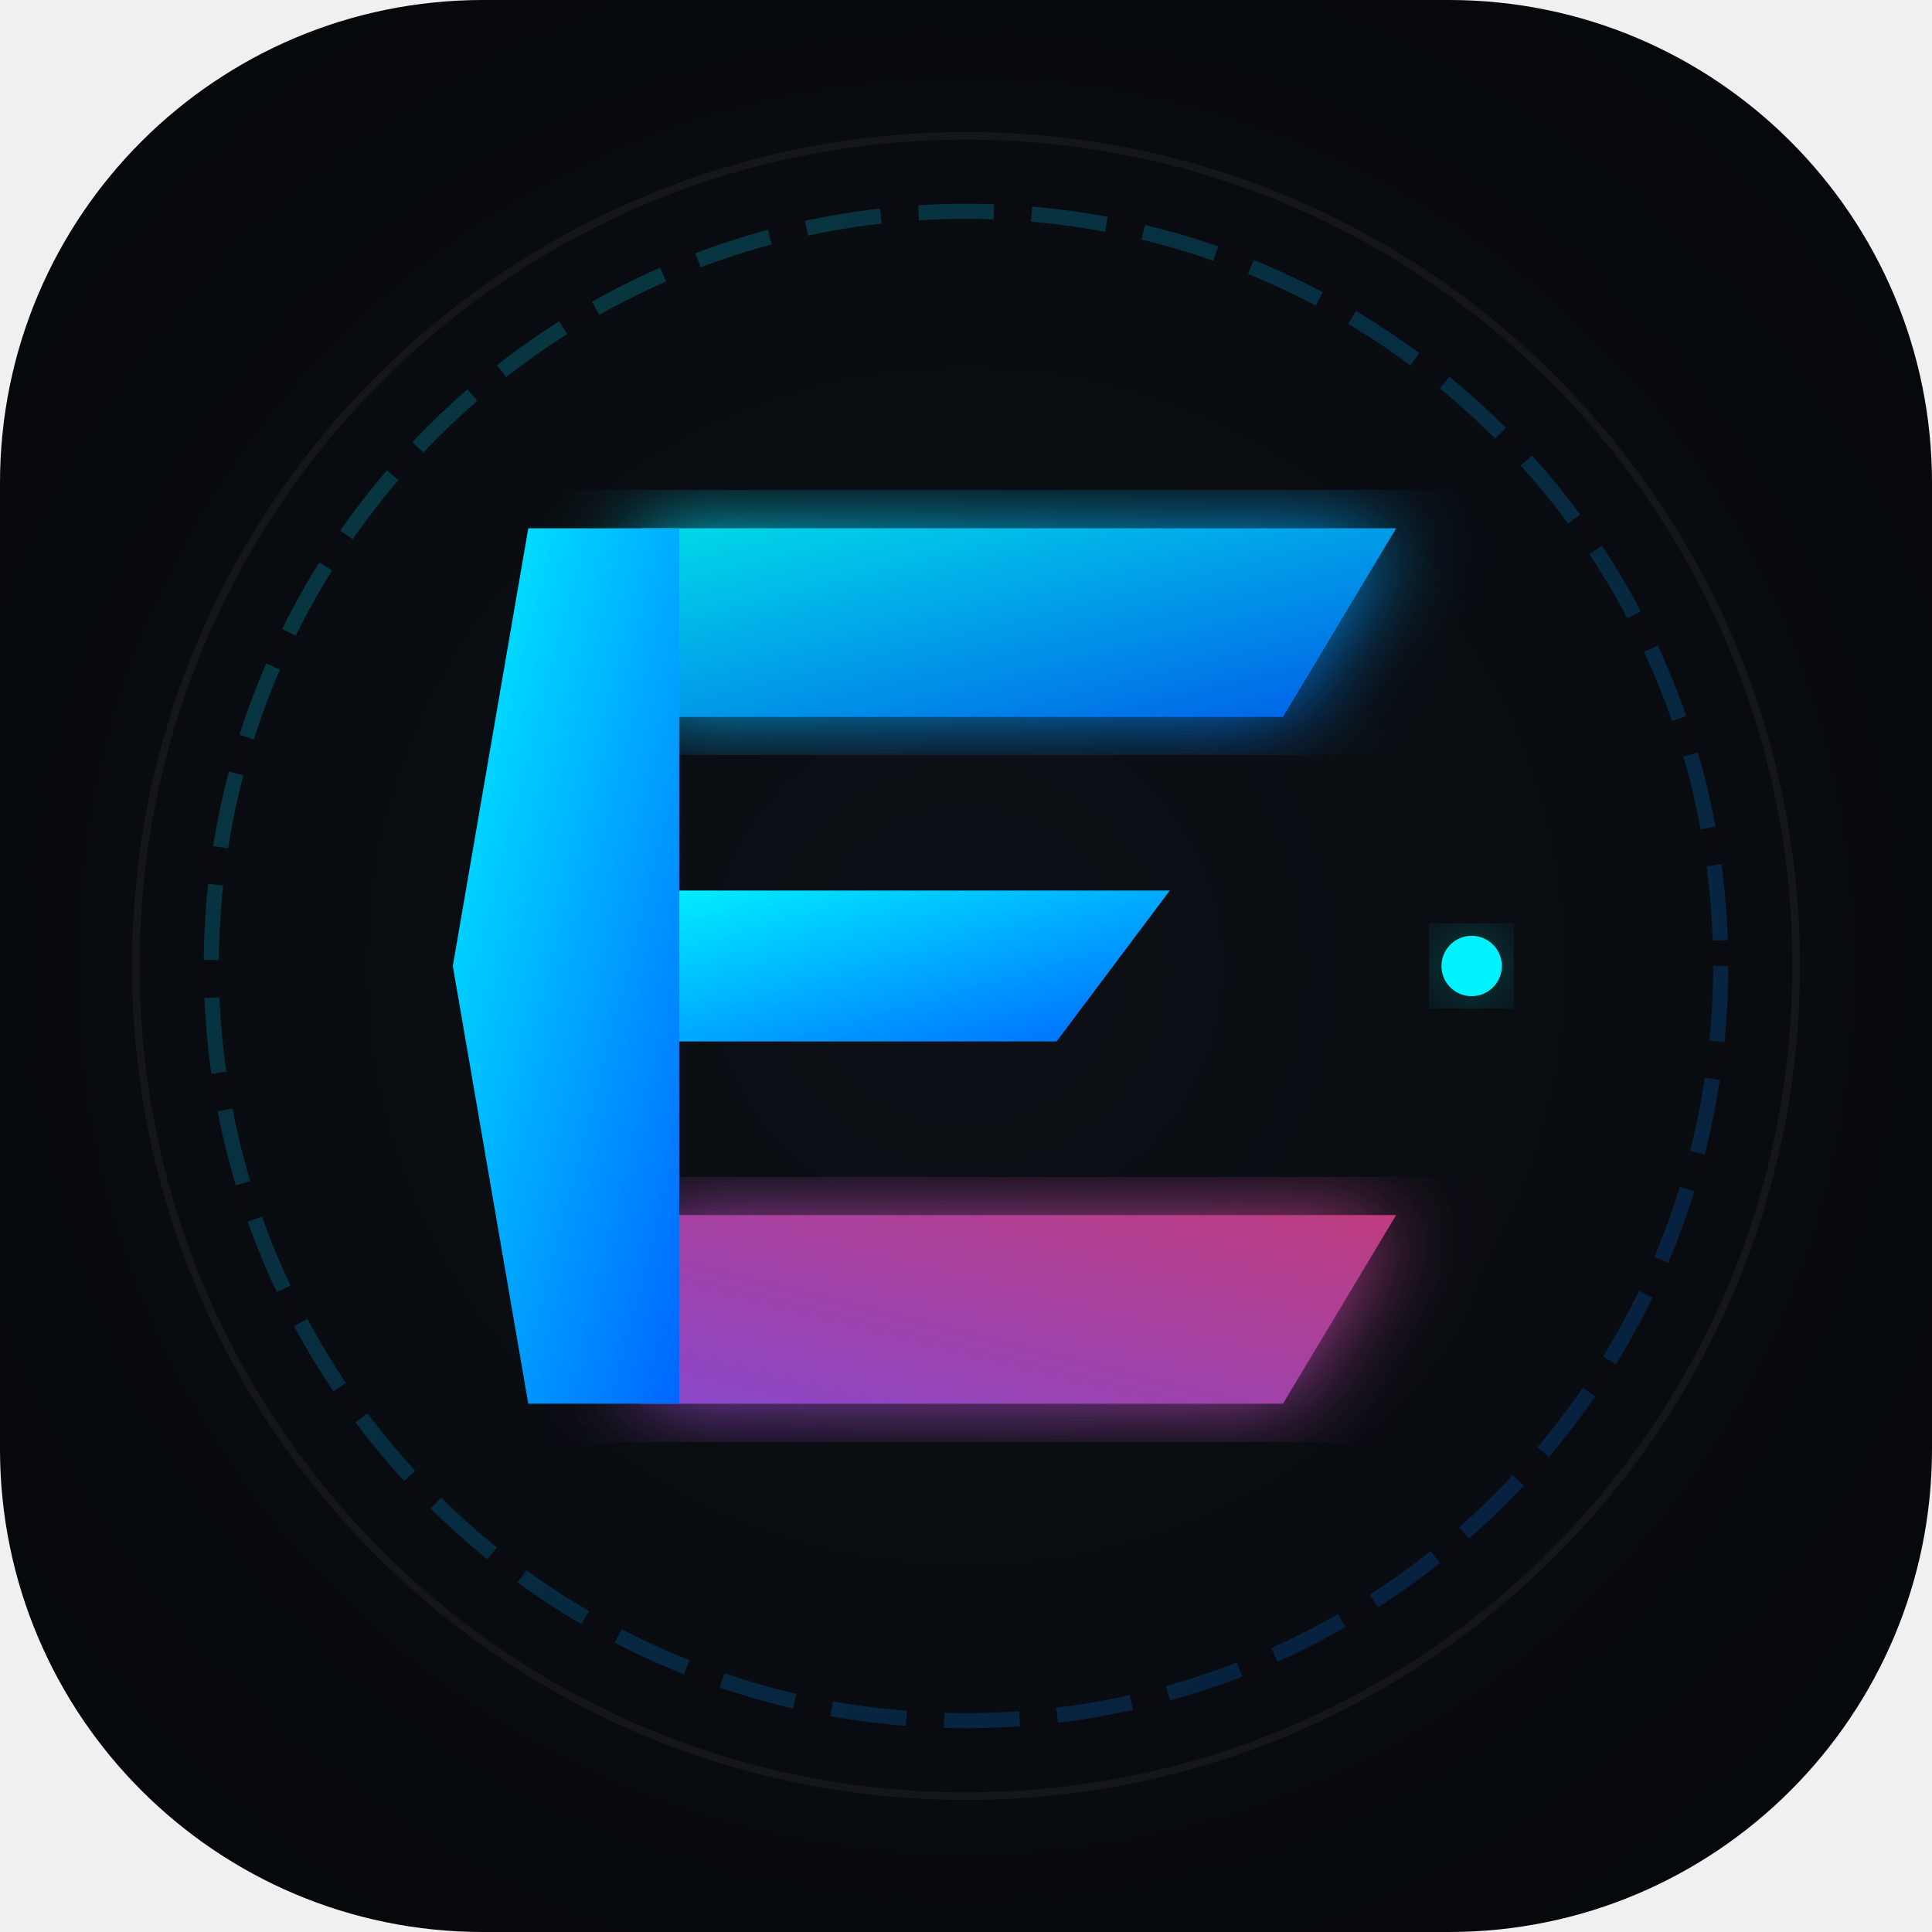
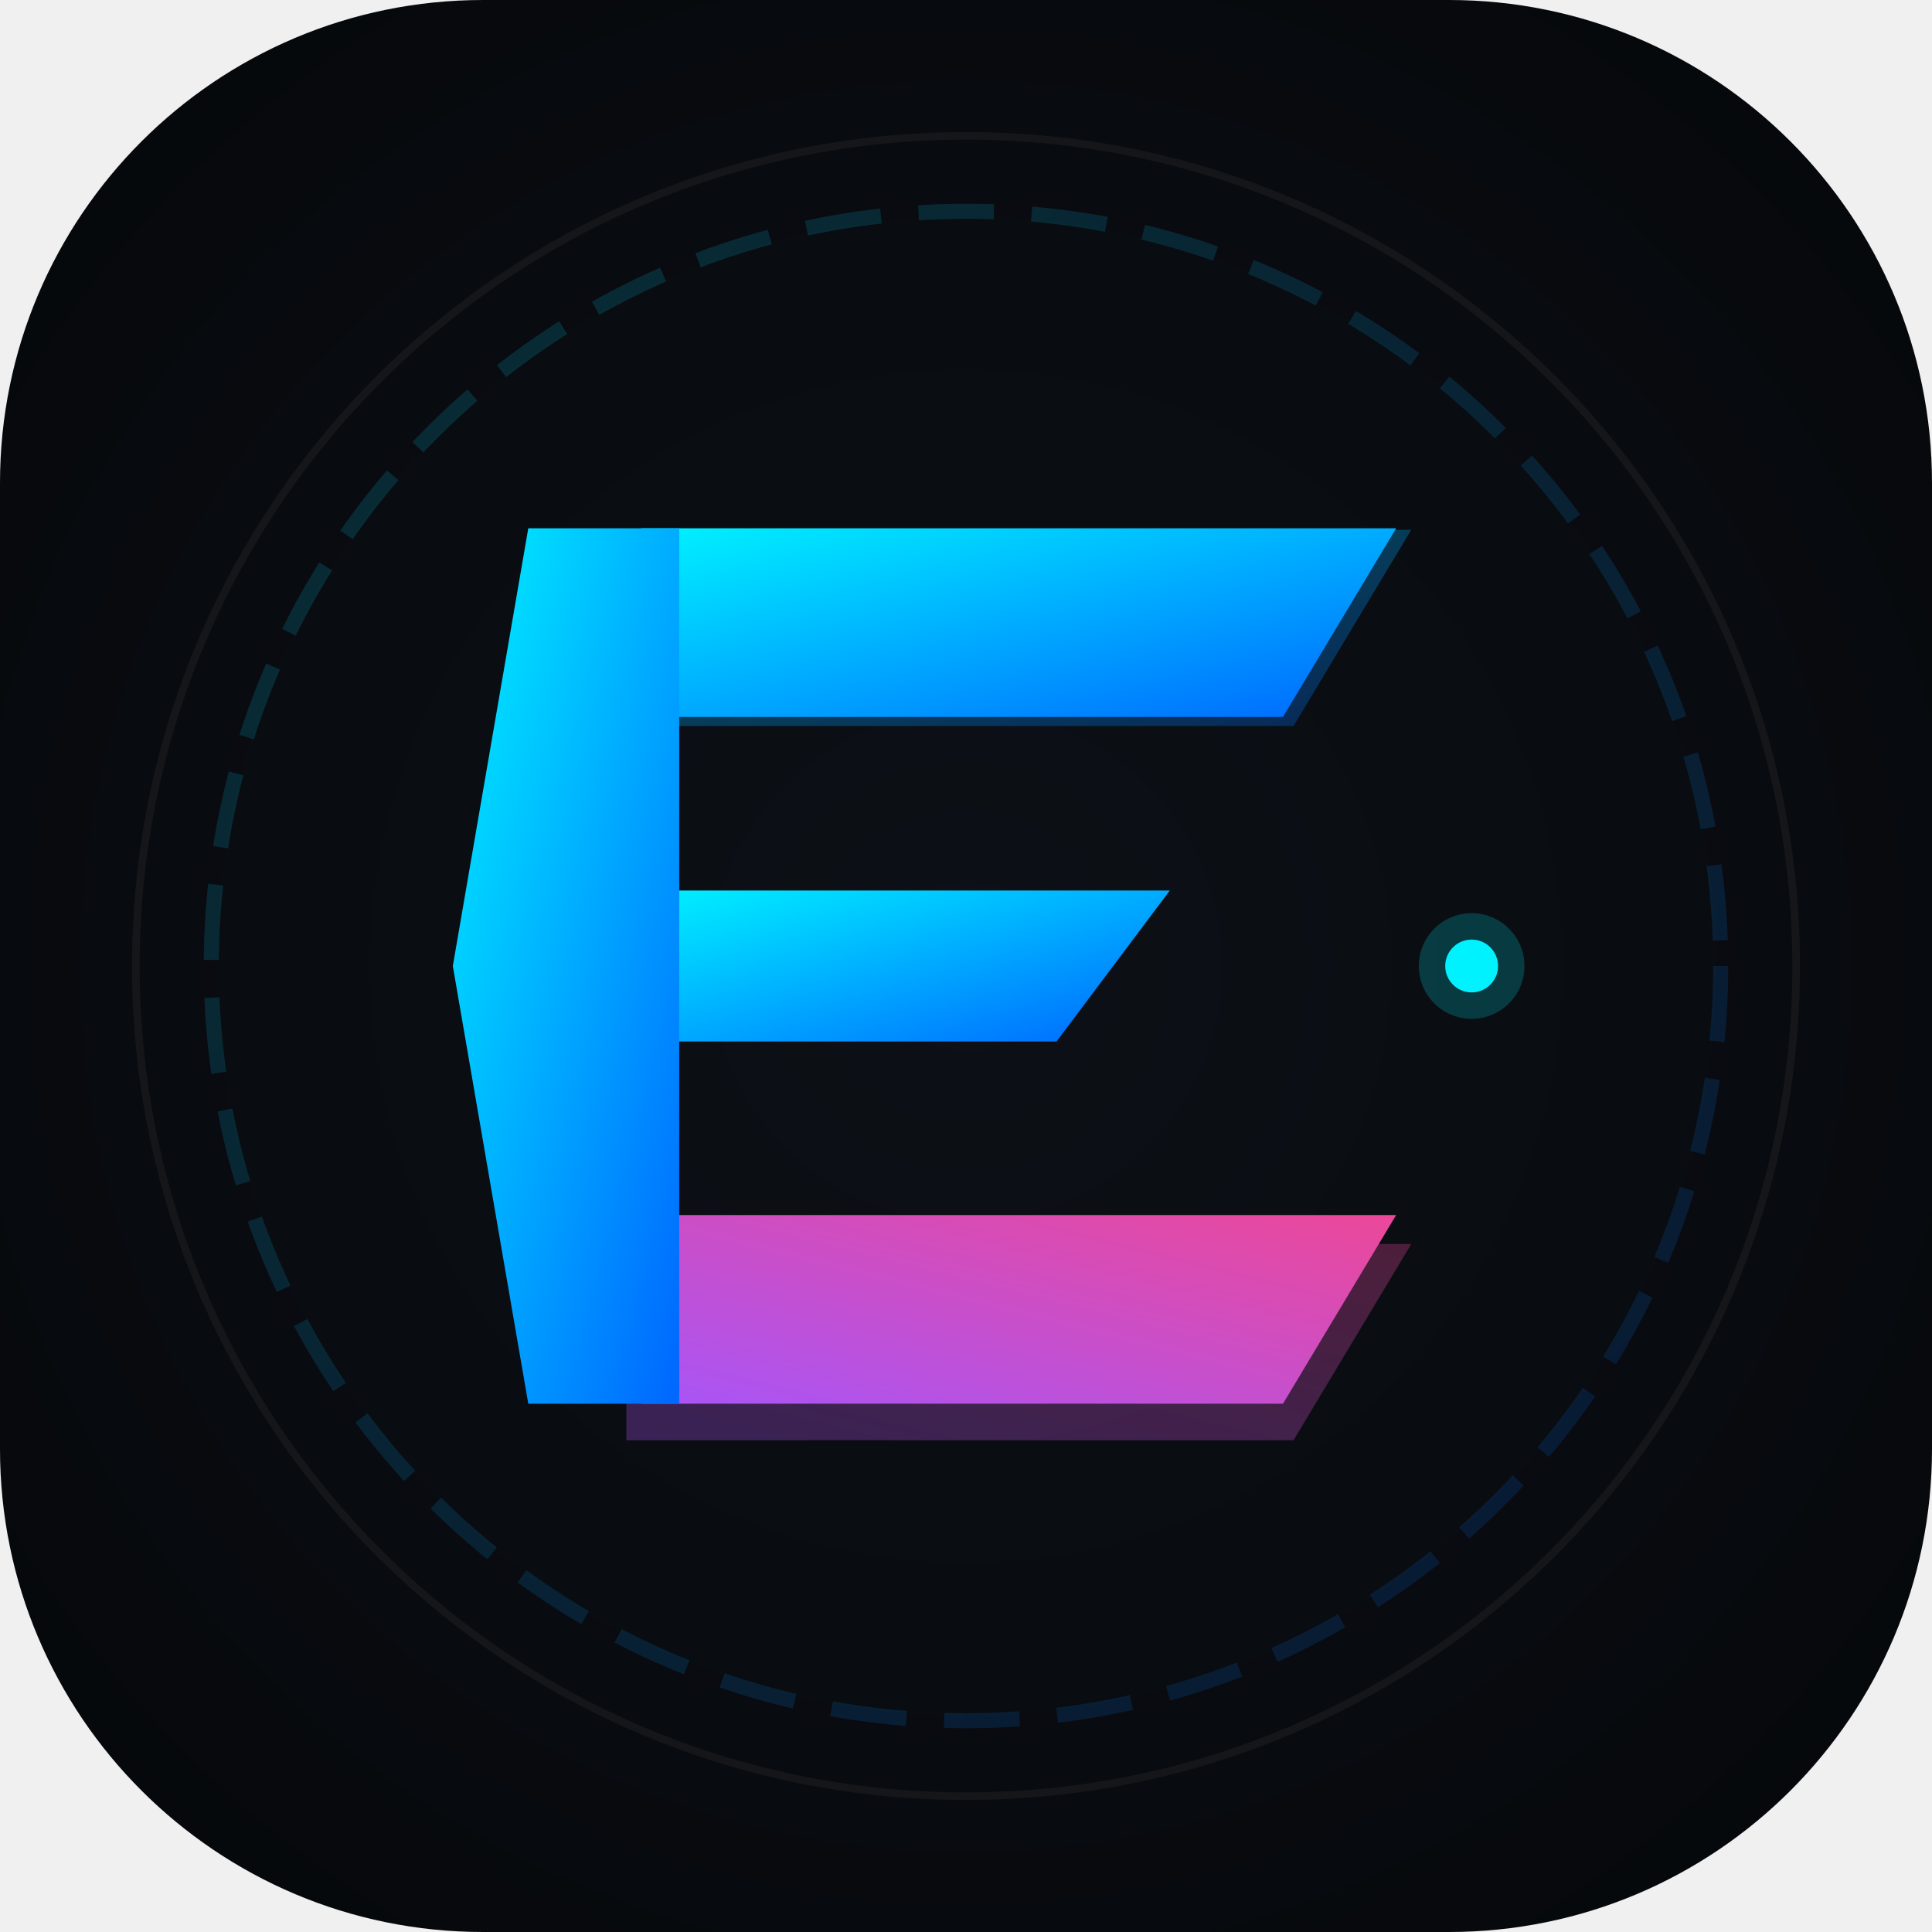
<svg xmlns="http://www.w3.org/2000/svg" viewBox="0 0 512 512" width="100%" height="100%">
  <defs>
    <radialGradient id="bg-grad" cx="50%" cy="50%" r="70%">
      <stop offset="0%" stop-color="#0d1117" />
      <stop offset="100%" stop-color="#05070a" />
    </radialGradient>
    <linearGradient id="neon-cyan" x1="0%" y1="0%" x2="100%" y2="100%">
      <stop offset="0%" stop-color="#00f2ff" />
      <stop offset="100%" stop-color="#0066ff" />
    </linearGradient>
    <linearGradient id="neon-purple" x1="0%" y1="100%" x2="100%" y2="0%">
      <stop offset="0%" stop-color="#a855f7" />
      <stop offset="100%" stop-color="#ec4899" />
    </linearGradient>
-     <filter id="glow" x="-20%" y="-20%" width="140%" height="140%">
-       <feGaussianBlur stdDeviation="12" result="blur" />
-       <feComposite in="SourceGraphic" in2="blur" operator="over" />
-     </filter>
  </defs>
  <rect width="512" height="512" rx="128" fill="url(#bg-grad)" />
  <circle cx="256" cy="256" r="220" fill="none" stroke="#ffffff" stroke-width="2" stroke-opacity="0.05" />
-   <circle cx="256" cy="256" r="200" fill="none" stroke="url(#neon-cyan)" stroke-width="4" stroke-opacity="0.2" stroke-dasharray="20 10" />
+   <circle cx="256" cy="256" r="200" fill="none" stroke="url(#neon-cyan)" stroke-width="4" stroke-opacity="0.15" stroke-dasharray="20 10" />
  <g transform="translate(10, 0)">
-     <path d="M 160,140 L 360,140 L 330,190 L 160,190 Z" fill="url(#neon-cyan)" filter="url(#glow)" opacity="0.9" />
+     <path d="M 160,140 L 360,140 L 330,190 L 160,190 Z" fill="url(#neon-cyan)" opacity="0.3" transform="scale(1.04) translate(-10, -5)" />
+     <path d="M 160,140 L 360,140 L 330,190 L 160,190 Z" fill="url(#neon-cyan)" />
    <path d="M 160,236 L 300,236 L 270,276 L 160,276 Z" fill="url(#neon-cyan)" />
-     <path d="M 160,322 L 360,322 L 330,372 L 160,372 Z" fill="url(#neon-purple)" filter="url(#glow)" opacity="0.8" />
+     <path d="M 160,322 L 360,322 L 330,372 L 160,372 Z" fill="url(#neon-purple)" opacity="0.3" transform="scale(1.04) translate(-10, -5)" />
+     <path d="M 160,322 L 360,322 L 330,372 L 160,372 Z" fill="url(#neon-purple)" />
    <path d="M 130,140 L 170,140 L 170,372 L 130,372 L 110,256 Z" fill="url(#neon-cyan)" />
  </g>
-   <circle cx="390" cy="256" r="8" fill="#00f2ff" filter="url(#glow)" />
+   <circle cx="390" cy="256" r="14" fill="#00f2ff" opacity="0.2" />
+   <circle cx="390" cy="256" r="7" fill="#00f2ff" />
</svg>
